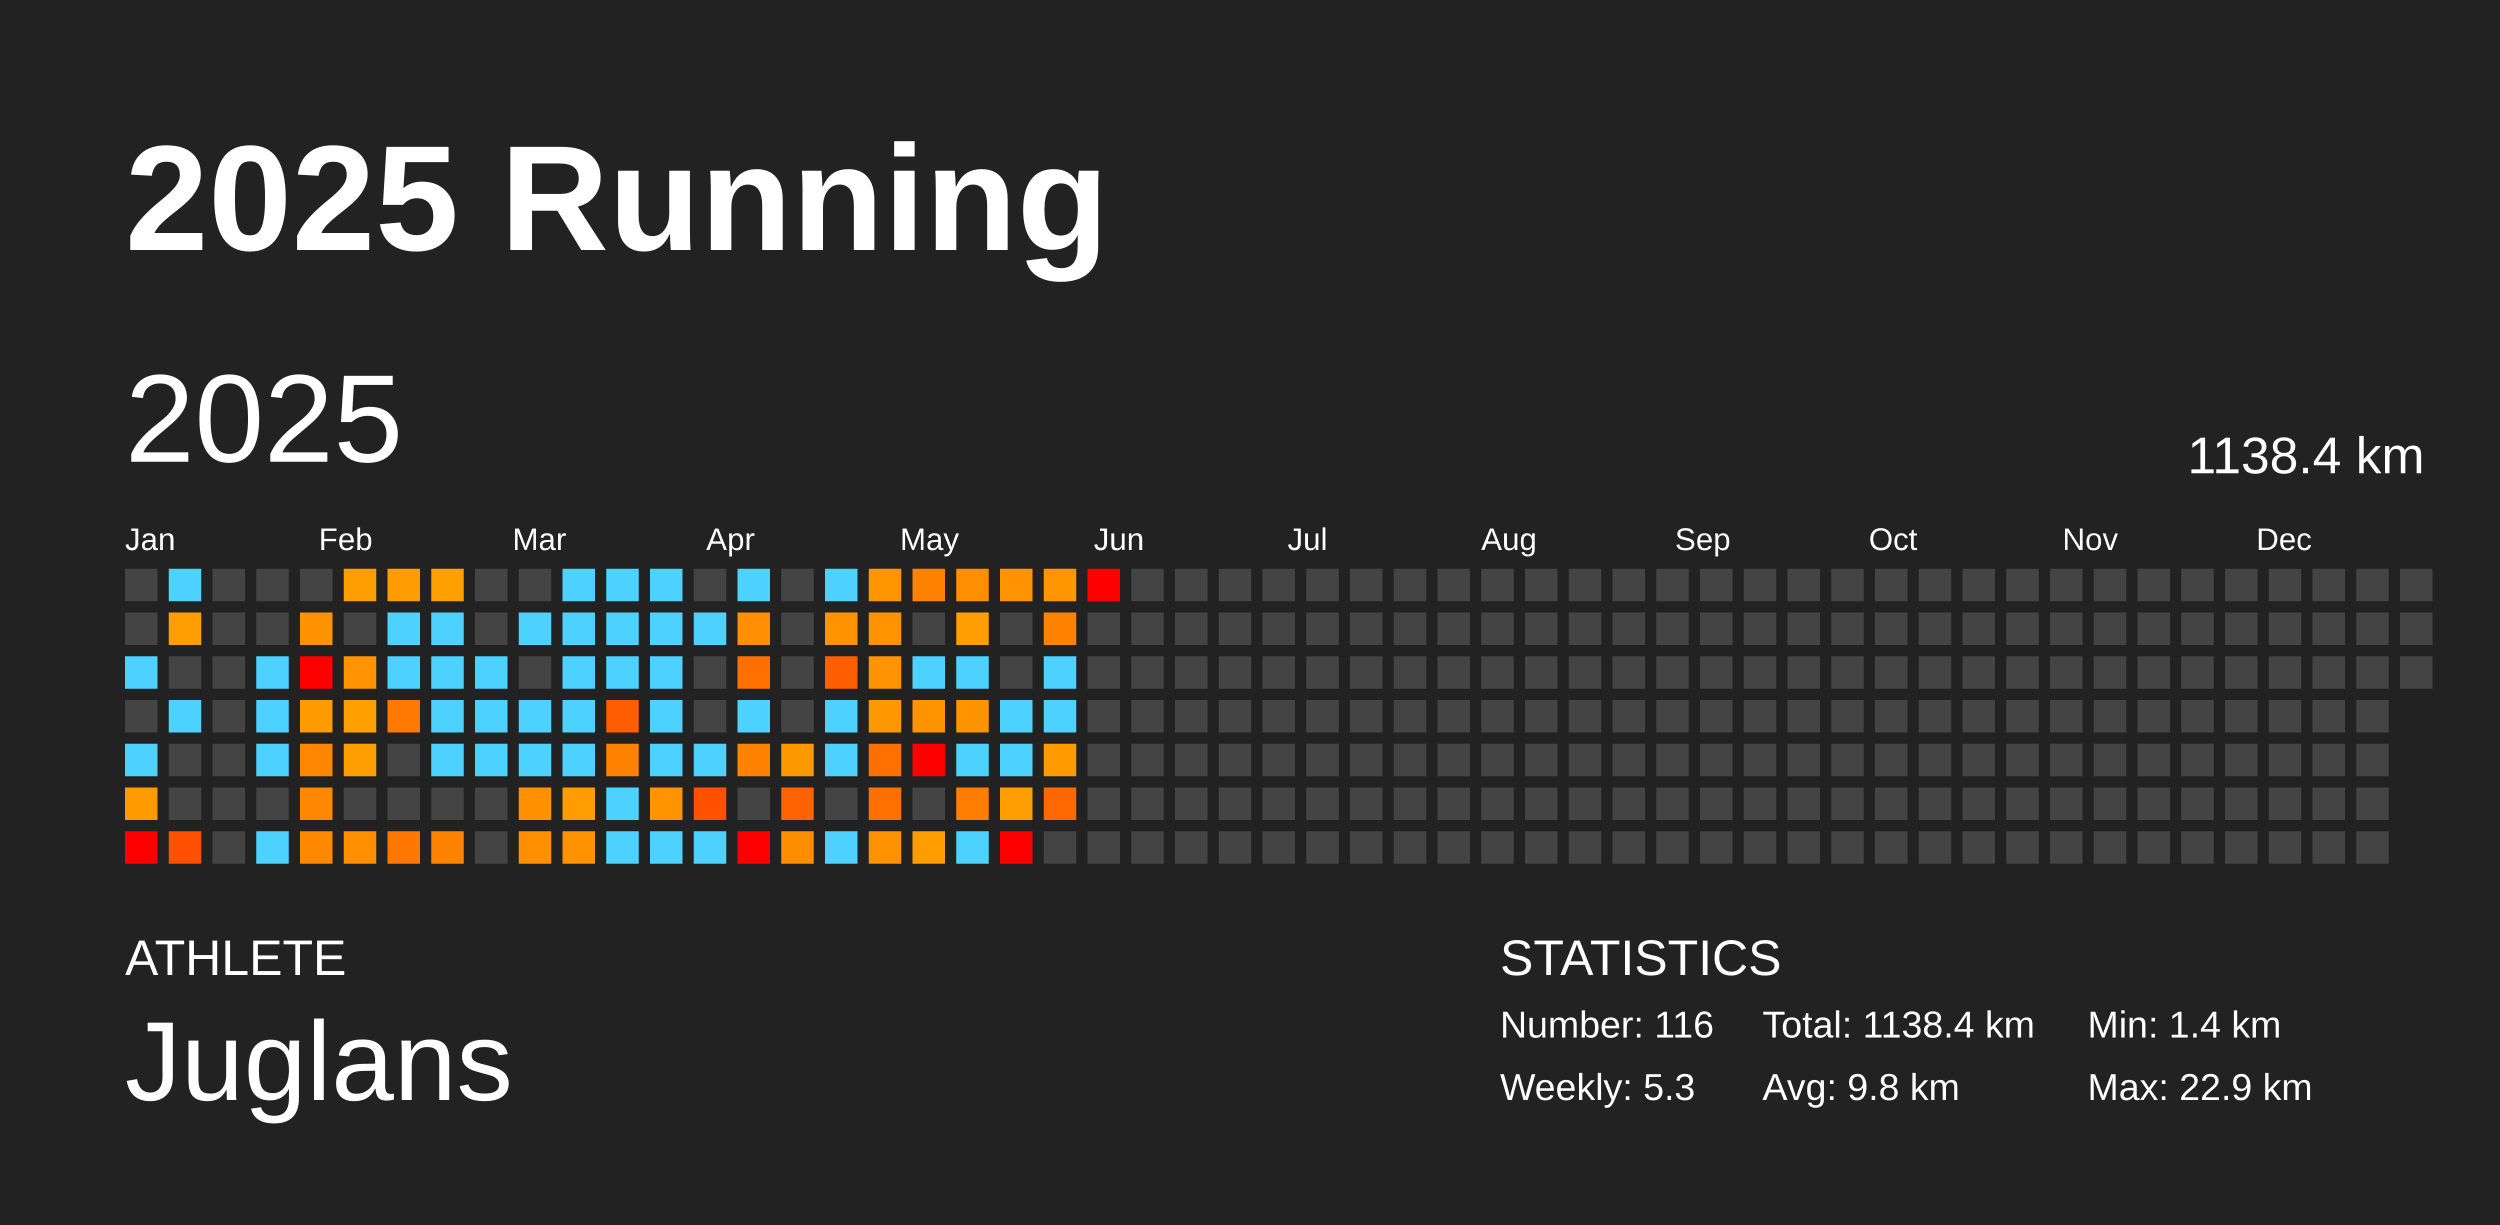
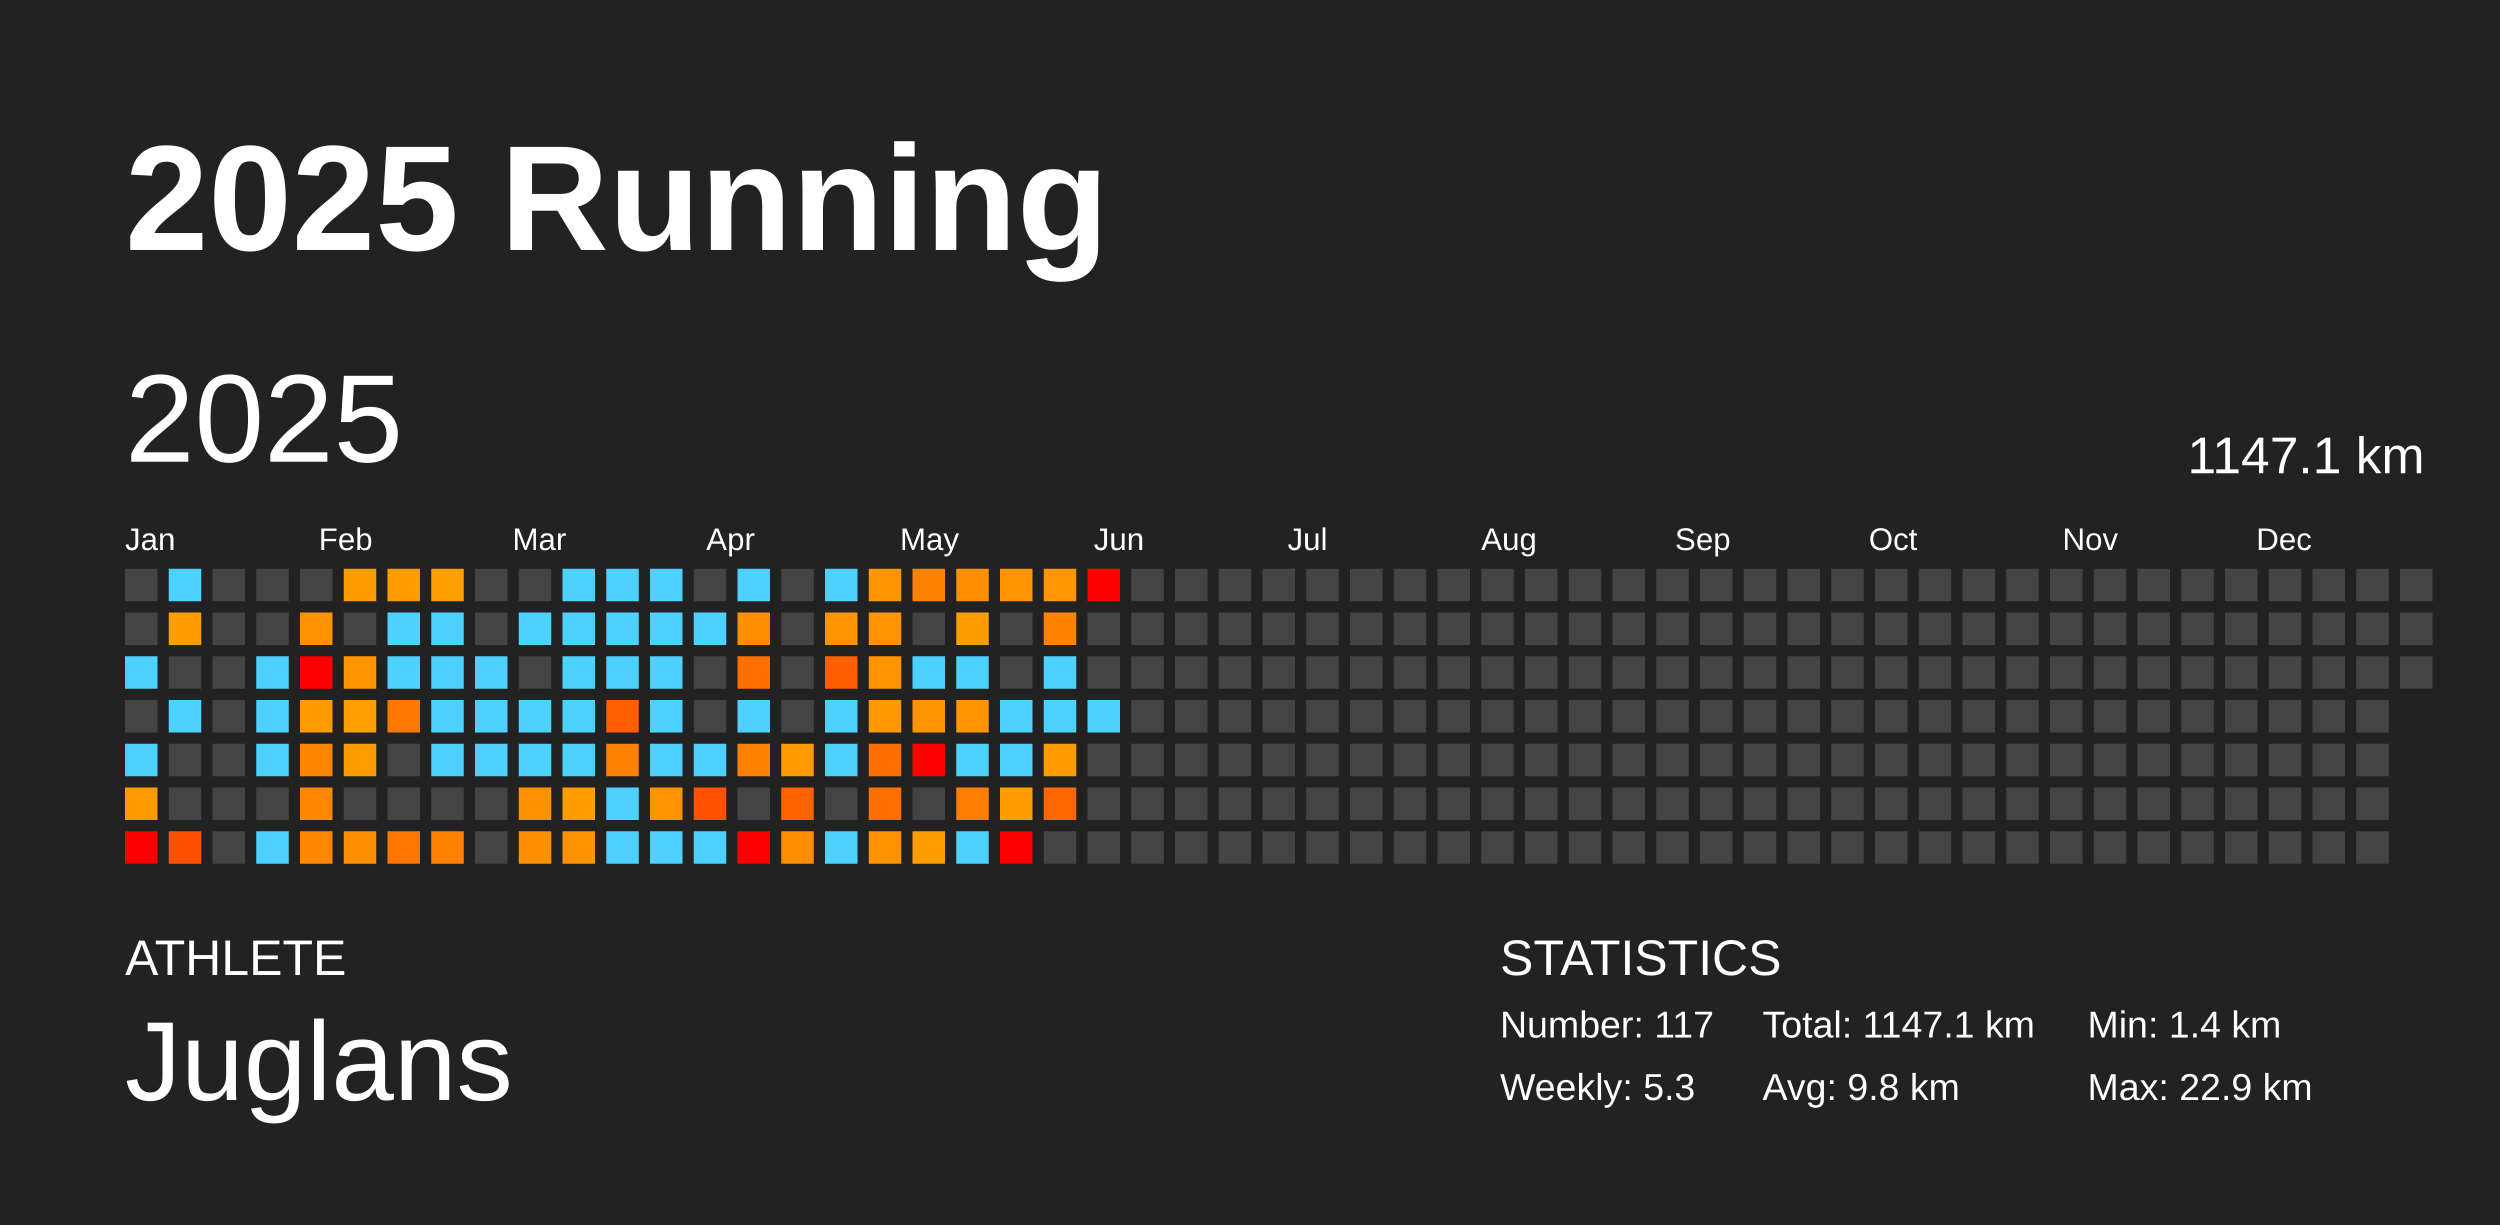
<svg xmlns="http://www.w3.org/2000/svg" baseProfile="full" height="98mm" version="1.1" viewBox="0,0,200,98" width="200mm">
  <defs />
  <rect fill="#222222" height="98" width="200" x="0" y="0" />
  <text fill="#FFFFFF" style="font-size:12px; font-family:Arial; font-weight:bold;" x="10" y="20">2025 Running</text>
  <text fill="#FFFFFF" style="font-size:4px; font-family:Arial" x="10" y="78">ATHLETE</text>
  <text fill="#FFFFFF" style="font-size:9px; font-family:Arial" x="10" y="88">Juglans</text>
  <text fill="#FFFFFF" style="font-size:4px; font-family:Arial" x="120" y="78">STATISTICS</text>
-   <text fill="#FFFFFF" style="font-size:3px; font-family:Arial" x="120" y="83">Number: 116</text>
+   <text fill="#FFFFFF" style="font-size:3px; font-family:Arial" x="120" y="83">Number: 117</text>
  <text fill="#FFFFFF" style="font-size:3px; font-family:Arial" x="120" y="88">Weekly: 5.3</text>
-   <text fill="#FFFFFF" style="font-size:3px; font-family:Arial" x="141" y="83">Total: 1138.4 km</text>
+   <text fill="#FFFFFF" style="font-size:3px; font-family:Arial" x="141" y="83">Total: 1147.1 km</text>
  <text fill="#FFFFFF" style="font-size:3px; font-family:Arial" x="141" y="88">Avg: 9.8 km</text>
  <text fill="#FFFFFF" style="font-size:3px; font-family:Arial" x="167" y="83">Min: 1.4 km</text>
  <text fill="#FFFFFF" style="font-size:3px; font-family:Arial" x="167" y="88">Max: 22.9 km</text>
  <text dominant-baseline="hanging" fill="#FFFFFF" style="font-size:10.0px; font-family:Arial;" x="10" y="30">2025</text>
-   <text dominant-baseline="hanging" fill="#FFFFFF" style="font-size:4.125px; font-family:Arial;" x="175" y="35">1138.4 km</text>
+   <text dominant-baseline="hanging" fill="#FFFFFF" style="font-size:4.125px; font-family:Arial;" x="175" y="35">1147.1 km</text>
  <text fill="#FFFFFF" style="font-size:2.5px; font-family:Arial" x="10.0" y="44">Jan</text>
  <text fill="#FFFFFF" style="font-size:2.5px; font-family:Arial" x="25.5" y="44">Feb</text>
  <text fill="#FFFFFF" style="font-size:2.5px; font-family:Arial" x="41.0" y="44">Mar</text>
  <text fill="#FFFFFF" style="font-size:2.5px; font-family:Arial" x="56.5" y="44">Apr</text>
  <text fill="#FFFFFF" style="font-size:2.5px; font-family:Arial" x="72.0" y="44">May</text>
  <text fill="#FFFFFF" style="font-size:2.5px; font-family:Arial" x="87.5" y="44">Jun</text>
  <text fill="#FFFFFF" style="font-size:2.5px; font-family:Arial" x="103.0" y="44">Jul</text>
  <text fill="#FFFFFF" style="font-size:2.5px; font-family:Arial" x="118.5" y="44">Aug</text>
  <text fill="#FFFFFF" style="font-size:2.5px; font-family:Arial" x="134.0" y="44">Sep</text>
  <text fill="#FFFFFF" style="font-size:2.5px; font-family:Arial" x="149.5" y="44">Oct</text>
  <text fill="#FFFFFF" style="font-size:2.5px; font-family:Arial" x="165.0" y="44">Nov</text>
  <text fill="#FFFFFF" style="font-size:2.5px; font-family:Arial" x="180.5" y="44">Dec</text>
  <rect fill="#444444" height="2.6" width="2.6" x="10.0" y="45.5" />
  <rect fill="#444444" height="2.6" width="2.6" x="10.0" y="49.0" />
  <rect fill="#4dd2ff" height="2.6" width="2.6" x="10.0" y="52.5" />
  <rect fill="#444444" height="2.6" width="2.6" x="10.0" y="56.0" />
  <rect fill="#4dd2ff" height="2.6" width="2.6" x="10.0" y="59.5" />
  <rect fill="#ff9a00" height="2.6" width="2.6" x="10.0" y="63.0" />
  <rect fill="red" height="2.6" width="2.6" x="10.0" y="66.5" />
  <rect fill="#4dd2ff" height="2.6" width="2.6" x="13.5" y="45.5" />
  <rect fill="#ff9e00" height="2.6" width="2.6" x="13.5" y="49.0" />
  <rect fill="#444444" height="2.6" width="2.6" x="13.5" y="52.5" />
  <rect fill="#4dd2ff" height="2.6" width="2.6" x="13.5" y="56.0" />
  <rect fill="#444444" height="2.6" width="2.6" x="13.5" y="59.5" />
  <rect fill="#444444" height="2.6" width="2.6" x="13.5" y="63.0" />
  <rect fill="#ff5000" height="2.6" width="2.6" x="13.5" y="66.5" />
  <rect fill="#444444" height="2.6" width="2.6" x="17.0" y="45.5" />
  <rect fill="#444444" height="2.6" width="2.6" x="17.0" y="49.0" />
  <rect fill="#444444" height="2.6" width="2.6" x="17.0" y="52.5" />
  <rect fill="#444444" height="2.6" width="2.6" x="17.0" y="56.0" />
  <rect fill="#444444" height="2.6" width="2.6" x="17.0" y="59.5" />
  <rect fill="#444444" height="2.6" width="2.6" x="17.0" y="63.0" />
  <rect fill="#444444" height="2.6" width="2.6" x="17.0" y="66.5" />
  <rect fill="#444444" height="2.6" width="2.6" x="20.5" y="45.5" />
  <rect fill="#444444" height="2.6" width="2.6" x="20.5" y="49.0" />
  <rect fill="#4dd2ff" height="2.6" width="2.6" x="20.5" y="52.5" />
  <rect fill="#4dd2ff" height="2.6" width="2.6" x="20.5" y="56.0" />
  <rect fill="#4dd2ff" height="2.6" width="2.6" x="20.5" y="59.5" />
  <rect fill="#444444" height="2.6" width="2.6" x="20.5" y="63.0" />
  <rect fill="#4dd2ff" height="2.6" width="2.6" x="20.5" y="66.5" />
  <rect fill="#444444" height="2.6" width="2.6" x="24.0" y="45.5" />
  <rect fill="#ff9200" height="2.6" width="2.6" x="24.0" y="49.0" />
  <rect fill="red" height="2.6" width="2.6" x="24.0" y="52.5" />
  <rect fill="#ff9a00" height="2.6" width="2.6" x="24.0" y="56.0" />
  <rect fill="#ff8700" height="2.6" width="2.6" x="24.0" y="59.5" />
  <rect fill="#ff8800" height="2.6" width="2.6" x="24.0" y="63.0" />
  <rect fill="#ff8800" height="2.6" width="2.6" x="24.0" y="66.5" />
  <rect fill="#ff9e00" height="2.6" width="2.6" x="27.5" y="45.5" />
  <rect fill="#444444" height="2.6" width="2.6" x="27.5" y="49.0" />
  <rect fill="#ff9300" height="2.6" width="2.6" x="27.5" y="52.5" />
  <rect fill="#ff9f00" height="2.6" width="2.6" x="27.5" y="56.0" />
  <rect fill="#ff9e00" height="2.6" width="2.6" x="27.5" y="59.5" />
  <rect fill="#444444" height="2.6" width="2.6" x="27.5" y="63.0" />
  <rect fill="#ff8e00" height="2.6" width="2.6" x="27.5" y="66.5" />
  <rect fill="#ff9c00" height="2.6" width="2.6" x="31.0" y="45.5" />
  <rect fill="#4dd2ff" height="2.6" width="2.6" x="31.0" y="49.0" />
  <rect fill="#4dd2ff" height="2.6" width="2.6" x="31.0" y="52.5" />
  <rect fill="#ff7800" height="2.6" width="2.6" x="31.0" y="56.0" />
  <rect fill="#444444" height="2.6" width="2.6" x="31.0" y="59.5" />
  <rect fill="#444444" height="2.6" width="2.6" x="31.0" y="63.0" />
  <rect fill="#ff7700" height="2.6" width="2.6" x="31.0" y="66.5" />
  <rect fill="#ff9f00" height="2.6" width="2.6" x="34.5" y="45.5" />
  <rect fill="#4dd2ff" height="2.6" width="2.6" x="34.5" y="49.0" />
  <rect fill="#4dd2ff" height="2.6" width="2.6" x="34.5" y="52.5" />
  <rect fill="#4dd2ff" height="2.6" width="2.6" x="34.5" y="56.0" />
  <rect fill="#4dd2ff" height="2.6" width="2.6" x="34.5" y="59.5" />
  <rect fill="#444444" height="2.6" width="2.6" x="34.5" y="63.0" />
  <rect fill="#ff8300" height="2.6" width="2.6" x="34.5" y="66.5" />
  <rect fill="#444444" height="2.6" width="2.6" x="38.0" y="45.5" />
  <rect fill="#444444" height="2.6" width="2.6" x="38.0" y="49.0" />
  <rect fill="#4dd2ff" height="2.6" width="2.6" x="38.0" y="52.5" />
  <rect fill="#4dd2ff" height="2.6" width="2.6" x="38.0" y="56.0" />
  <rect fill="#4dd2ff" height="2.6" width="2.6" x="38.0" y="59.5" />
  <rect fill="#444444" height="2.6" width="2.6" x="38.0" y="63.0" />
  <rect fill="#444444" height="2.6" width="2.6" x="38.0" y="66.5" />
  <rect fill="#444444" height="2.6" width="2.6" x="41.5" y="45.5" />
  <rect fill="#4dd2ff" height="2.6" width="2.6" x="41.5" y="49.0" />
  <rect fill="#444444" height="2.6" width="2.6" x="41.5" y="52.5" />
  <rect fill="#4dd2ff" height="2.6" width="2.6" x="41.5" y="56.0" />
  <rect fill="#4dd2ff" height="2.6" width="2.6" x="41.5" y="59.5" />
  <rect fill="#ff9000" height="2.6" width="2.6" x="41.5" y="63.0" />
  <rect fill="#ff8f00" height="2.6" width="2.6" x="41.5" y="66.5" />
  <rect fill="#4dd2ff" height="2.6" width="2.6" x="45.0" y="45.5" />
  <rect fill="#4dd2ff" height="2.6" width="2.6" x="45.0" y="49.0" />
  <rect fill="#4dd2ff" height="2.6" width="2.6" x="45.0" y="52.5" />
  <rect fill="#4dd2ff" height="2.6" width="2.6" x="45.0" y="56.0" />
  <rect fill="#4dd2ff" height="2.6" width="2.6" x="45.0" y="59.5" />
  <rect fill="#ff9c00" height="2.6" width="2.6" x="45.0" y="63.0" />
  <rect fill="#ff9200" height="2.6" width="2.6" x="45.0" y="66.5" />
  <rect fill="#4dd2ff" height="2.6" width="2.6" x="48.5" y="45.5" />
  <rect fill="#4dd2ff" height="2.6" width="2.6" x="48.5" y="49.0" />
  <rect fill="#4dd2ff" height="2.6" width="2.6" x="48.5" y="52.5" />
  <rect fill="#ff5d00" height="2.6" width="2.6" x="48.5" y="56.0" />
  <rect fill="#ff8100" height="2.6" width="2.6" x="48.5" y="59.5" />
  <rect fill="#4dd2ff" height="2.6" width="2.6" x="48.5" y="63.0" />
  <rect fill="#4dd2ff" height="2.6" width="2.6" x="48.5" y="66.5" />
  <rect fill="#4dd2ff" height="2.6" width="2.6" x="52.0" y="45.5" />
  <rect fill="#4dd2ff" height="2.6" width="2.6" x="52.0" y="49.0" />
  <rect fill="#4dd2ff" height="2.6" width="2.6" x="52.0" y="52.5" />
  <rect fill="#4dd2ff" height="2.6" width="2.6" x="52.0" y="56.0" />
  <rect fill="#4dd2ff" height="2.6" width="2.6" x="52.0" y="59.5" />
  <rect fill="#ff9400" height="2.6" width="2.6" x="52.0" y="63.0" />
  <rect fill="#4dd2ff" height="2.6" width="2.6" x="52.0" y="66.5" />
  <rect fill="#444444" height="2.6" width="2.6" x="55.5" y="45.5" />
  <rect fill="#4dd2ff" height="2.6" width="2.6" x="55.5" y="49.0" />
  <rect fill="#444444" height="2.6" width="2.6" x="55.5" y="52.5" />
  <rect fill="#444444" height="2.6" width="2.6" x="55.5" y="56.0" />
  <rect fill="#4dd2ff" height="2.6" width="2.6" x="55.5" y="59.5" />
  <rect fill="#ff5100" height="2.6" width="2.6" x="55.5" y="63.0" />
  <rect fill="#4dd2ff" height="2.6" width="2.6" x="55.5" y="66.5" />
  <rect fill="#4dd2ff" height="2.6" width="2.6" x="59.0" y="45.5" />
  <rect fill="#ff8e00" height="2.6" width="2.6" x="59.0" y="49.0" />
  <rect fill="#ff7000" height="2.6" width="2.6" x="59.0" y="52.5" />
  <rect fill="#4dd2ff" height="2.6" width="2.6" x="59.0" y="56.0" />
  <rect fill="#ff8300" height="2.6" width="2.6" x="59.0" y="59.5" />
  <rect fill="#444444" height="2.6" width="2.6" x="59.0" y="63.0" />
  <rect fill="red" height="2.6" width="2.6" x="59.0" y="66.5" />
  <rect fill="#444444" height="2.6" width="2.6" x="62.5" y="45.5" />
  <rect fill="#444444" height="2.6" width="2.6" x="62.5" y="49.0" />
  <rect fill="#444444" height="2.6" width="2.6" x="62.5" y="52.5" />
  <rect fill="#444444" height="2.6" width="2.6" x="62.5" y="56.0" />
  <rect fill="#ff9900" height="2.6" width="2.6" x="62.5" y="59.5" />
  <rect fill="#ff6200" height="2.6" width="2.6" x="62.5" y="63.0" />
  <rect fill="#ff8d00" height="2.6" width="2.6" x="62.5" y="66.5" />
  <rect fill="#4dd2ff" height="2.6" width="2.6" x="66.0" y="45.5" />
  <rect fill="#ff9400" height="2.6" width="2.6" x="66.0" y="49.0" />
  <rect fill="#ff5f00" height="2.6" width="2.6" x="66.0" y="52.5" />
  <rect fill="#4dd2ff" height="2.6" width="2.6" x="66.0" y="56.0" />
  <rect fill="#4dd2ff" height="2.6" width="2.6" x="66.0" y="59.5" />
  <rect fill="#444444" height="2.6" width="2.6" x="66.0" y="63.0" />
  <rect fill="#4dd2ff" height="2.6" width="2.6" x="66.0" y="66.5" />
  <rect fill="#ff9600" height="2.6" width="2.6" x="69.5" y="45.5" />
  <rect fill="#ff9400" height="2.6" width="2.6" x="69.5" y="49.0" />
  <rect fill="#ff9300" height="2.6" width="2.6" x="69.5" y="52.5" />
  <rect fill="#ff9700" height="2.6" width="2.6" x="69.5" y="56.0" />
  <rect fill="#ff7000" height="2.6" width="2.6" x="69.5" y="59.5" />
  <rect fill="#ff7000" height="2.6" width="2.6" x="69.5" y="63.0" />
  <rect fill="#ff9200" height="2.6" width="2.6" x="69.5" y="66.5" />
  <rect fill="#ff8200" height="2.6" width="2.6" x="73.0" y="45.5" />
  <rect fill="#444444" height="2.6" width="2.6" x="73.0" y="49.0" />
  <rect fill="#4dd2ff" height="2.6" width="2.6" x="73.0" y="52.5" />
  <rect fill="#ff9300" height="2.6" width="2.6" x="73.0" y="56.0" />
  <rect fill="red" height="2.6" width="2.6" x="73.0" y="59.5" />
  <rect fill="#444444" height="2.6" width="2.6" x="73.0" y="63.0" />
  <rect fill="#ff9c00" height="2.6" width="2.6" x="73.0" y="66.5" />
  <rect fill="#ff8e00" height="2.6" width="2.6" x="76.5" y="45.5" />
  <rect fill="#ff9e00" height="2.6" width="2.6" x="76.5" y="49.0" />
  <rect fill="#4dd2ff" height="2.6" width="2.6" x="76.5" y="52.5" />
  <rect fill="#ff9400" height="2.6" width="2.6" x="76.5" y="56.0" />
  <rect fill="#4dd2ff" height="2.6" width="2.6" x="76.5" y="59.5" />
  <rect fill="#ff7d00" height="2.6" width="2.6" x="76.5" y="63.0" />
  <rect fill="#4dd2ff" height="2.6" width="2.6" x="76.5" y="66.5" />
  <rect fill="#ff9400" height="2.6" width="2.6" x="80.0" y="45.5" />
  <rect fill="#444444" height="2.6" width="2.6" x="80.0" y="49.0" />
  <rect fill="#444444" height="2.6" width="2.6" x="80.0" y="52.5" />
  <rect fill="#4dd2ff" height="2.6" width="2.6" x="80.0" y="56.0" />
  <rect fill="#4dd2ff" height="2.6" width="2.6" x="80.0" y="59.5" />
  <rect fill="#ff9e00" height="2.6" width="2.6" x="80.0" y="63.0" />
  <rect fill="red" height="2.6" width="2.6" x="80.0" y="66.5" />
  <rect fill="#ff9500" height="2.6" width="2.6" x="83.5" y="45.5" />
  <rect fill="#ff8300" height="2.6" width="2.6" x="83.5" y="49.0" />
  <rect fill="#4dd2ff" height="2.6" width="2.6" x="83.5" y="52.5" />
  <rect fill="#4dd2ff" height="2.6" width="2.6" x="83.5" y="56.0" />
  <rect fill="#ff9a00" height="2.6" width="2.6" x="83.5" y="59.5" />
  <rect fill="#ff6800" height="2.6" width="2.6" x="83.5" y="63.0" />
  <rect fill="#444444" height="2.6" width="2.6" x="83.5" y="66.5" />
  <rect fill="red" height="2.6" width="2.6" x="87.0" y="45.5" />
  <rect fill="#444444" height="2.6" width="2.6" x="87.0" y="49.0" />
  <rect fill="#444444" height="2.6" width="2.6" x="87.0" y="52.5" />
-   <rect fill="#444444" height="2.6" width="2.6" x="87.0" y="56.0" />
+   <rect fill="#4dd2ff" height="2.6" width="2.6" x="87.0" y="56.0" />
  <rect fill="#444444" height="2.6" width="2.6" x="87.0" y="59.5" />
  <rect fill="#444444" height="2.6" width="2.6" x="87.0" y="63.0" />
  <rect fill="#444444" height="2.6" width="2.6" x="87.0" y="66.5" />
  <rect fill="#444444" height="2.6" width="2.6" x="90.5" y="45.5" />
  <rect fill="#444444" height="2.6" width="2.6" x="90.5" y="49.0" />
  <rect fill="#444444" height="2.6" width="2.6" x="90.5" y="52.5" />
  <rect fill="#444444" height="2.6" width="2.6" x="90.5" y="56.0" />
  <rect fill="#444444" height="2.6" width="2.6" x="90.5" y="59.5" />
  <rect fill="#444444" height="2.6" width="2.6" x="90.5" y="63.0" />
  <rect fill="#444444" height="2.6" width="2.6" x="90.5" y="66.5" />
  <rect fill="#444444" height="2.6" width="2.6" x="94.0" y="45.5" />
  <rect fill="#444444" height="2.6" width="2.6" x="94.0" y="49.0" />
  <rect fill="#444444" height="2.6" width="2.6" x="94.0" y="52.5" />
  <rect fill="#444444" height="2.6" width="2.6" x="94.0" y="56.0" />
  <rect fill="#444444" height="2.6" width="2.6" x="94.0" y="59.5" />
  <rect fill="#444444" height="2.6" width="2.6" x="94.0" y="63.0" />
  <rect fill="#444444" height="2.6" width="2.6" x="94.0" y="66.5" />
  <rect fill="#444444" height="2.6" width="2.6" x="97.5" y="45.5" />
  <rect fill="#444444" height="2.6" width="2.6" x="97.5" y="49.0" />
  <rect fill="#444444" height="2.6" width="2.6" x="97.5" y="52.5" />
  <rect fill="#444444" height="2.6" width="2.6" x="97.5" y="56.0" />
  <rect fill="#444444" height="2.6" width="2.6" x="97.5" y="59.5" />
  <rect fill="#444444" height="2.6" width="2.6" x="97.5" y="63.0" />
  <rect fill="#444444" height="2.6" width="2.6" x="97.5" y="66.5" />
  <rect fill="#444444" height="2.6" width="2.6" x="101.0" y="45.5" />
  <rect fill="#444444" height="2.6" width="2.6" x="101.0" y="49.0" />
  <rect fill="#444444" height="2.6" width="2.6" x="101.0" y="52.5" />
  <rect fill="#444444" height="2.6" width="2.6" x="101.0" y="56.0" />
  <rect fill="#444444" height="2.6" width="2.6" x="101.0" y="59.5" />
  <rect fill="#444444" height="2.6" width="2.6" x="101.0" y="63.0" />
  <rect fill="#444444" height="2.6" width="2.6" x="101.0" y="66.5" />
  <rect fill="#444444" height="2.6" width="2.6" x="104.5" y="45.5" />
  <rect fill="#444444" height="2.6" width="2.6" x="104.5" y="49.0" />
  <rect fill="#444444" height="2.6" width="2.6" x="104.5" y="52.5" />
  <rect fill="#444444" height="2.6" width="2.6" x="104.5" y="56.0" />
  <rect fill="#444444" height="2.6" width="2.6" x="104.5" y="59.5" />
  <rect fill="#444444" height="2.6" width="2.6" x="104.5" y="63.0" />
  <rect fill="#444444" height="2.6" width="2.6" x="104.5" y="66.5" />
  <rect fill="#444444" height="2.6" width="2.6" x="108.0" y="45.5" />
  <rect fill="#444444" height="2.6" width="2.6" x="108.0" y="49.0" />
  <rect fill="#444444" height="2.6" width="2.6" x="108.0" y="52.5" />
  <rect fill="#444444" height="2.6" width="2.6" x="108.0" y="56.0" />
  <rect fill="#444444" height="2.6" width="2.6" x="108.0" y="59.5" />
  <rect fill="#444444" height="2.6" width="2.6" x="108.0" y="63.0" />
  <rect fill="#444444" height="2.6" width="2.6" x="108.0" y="66.5" />
  <rect fill="#444444" height="2.6" width="2.6" x="111.5" y="45.5" />
  <rect fill="#444444" height="2.6" width="2.6" x="111.5" y="49.0" />
  <rect fill="#444444" height="2.6" width="2.6" x="111.5" y="52.5" />
  <rect fill="#444444" height="2.6" width="2.6" x="111.5" y="56.0" />
  <rect fill="#444444" height="2.6" width="2.6" x="111.5" y="59.5" />
  <rect fill="#444444" height="2.6" width="2.6" x="111.5" y="63.0" />
  <rect fill="#444444" height="2.6" width="2.6" x="111.5" y="66.5" />
  <rect fill="#444444" height="2.6" width="2.6" x="115.0" y="45.5" />
  <rect fill="#444444" height="2.6" width="2.6" x="115.0" y="49.0" />
  <rect fill="#444444" height="2.6" width="2.6" x="115.0" y="52.5" />
  <rect fill="#444444" height="2.6" width="2.6" x="115.0" y="56.0" />
  <rect fill="#444444" height="2.6" width="2.6" x="115.0" y="59.5" />
  <rect fill="#444444" height="2.6" width="2.6" x="115.0" y="63.0" />
  <rect fill="#444444" height="2.6" width="2.6" x="115.0" y="66.5" />
  <rect fill="#444444" height="2.6" width="2.6" x="118.5" y="45.5" />
  <rect fill="#444444" height="2.6" width="2.6" x="118.5" y="49.0" />
  <rect fill="#444444" height="2.6" width="2.6" x="118.5" y="52.5" />
  <rect fill="#444444" height="2.6" width="2.6" x="118.5" y="56.0" />
  <rect fill="#444444" height="2.6" width="2.6" x="118.5" y="59.5" />
  <rect fill="#444444" height="2.6" width="2.6" x="118.5" y="63.0" />
  <rect fill="#444444" height="2.6" width="2.6" x="118.5" y="66.5" />
  <rect fill="#444444" height="2.6" width="2.6" x="122.0" y="45.5" />
  <rect fill="#444444" height="2.6" width="2.6" x="122.0" y="49.0" />
  <rect fill="#444444" height="2.6" width="2.6" x="122.0" y="52.5" />
  <rect fill="#444444" height="2.6" width="2.6" x="122.0" y="56.0" />
  <rect fill="#444444" height="2.6" width="2.6" x="122.0" y="59.5" />
  <rect fill="#444444" height="2.6" width="2.6" x="122.0" y="63.0" />
  <rect fill="#444444" height="2.6" width="2.6" x="122.0" y="66.5" />
  <rect fill="#444444" height="2.6" width="2.6" x="125.5" y="45.5" />
  <rect fill="#444444" height="2.6" width="2.6" x="125.5" y="49.0" />
  <rect fill="#444444" height="2.6" width="2.6" x="125.5" y="52.5" />
  <rect fill="#444444" height="2.6" width="2.6" x="125.5" y="56.0" />
  <rect fill="#444444" height="2.6" width="2.6" x="125.5" y="59.5" />
  <rect fill="#444444" height="2.6" width="2.6" x="125.5" y="63.0" />
  <rect fill="#444444" height="2.6" width="2.6" x="125.5" y="66.5" />
  <rect fill="#444444" height="2.6" width="2.6" x="129.0" y="45.5" />
  <rect fill="#444444" height="2.6" width="2.6" x="129.0" y="49.0" />
  <rect fill="#444444" height="2.6" width="2.6" x="129.0" y="52.5" />
  <rect fill="#444444" height="2.6" width="2.6" x="129.0" y="56.0" />
  <rect fill="#444444" height="2.6" width="2.6" x="129.0" y="59.5" />
  <rect fill="#444444" height="2.6" width="2.6" x="129.0" y="63.0" />
  <rect fill="#444444" height="2.6" width="2.6" x="129.0" y="66.5" />
  <rect fill="#444444" height="2.6" width="2.6" x="132.5" y="45.5" />
  <rect fill="#444444" height="2.6" width="2.6" x="132.5" y="49.0" />
  <rect fill="#444444" height="2.6" width="2.6" x="132.5" y="52.5" />
  <rect fill="#444444" height="2.6" width="2.6" x="132.5" y="56.0" />
  <rect fill="#444444" height="2.6" width="2.6" x="132.5" y="59.5" />
  <rect fill="#444444" height="2.6" width="2.6" x="132.5" y="63.0" />
  <rect fill="#444444" height="2.6" width="2.6" x="132.5" y="66.5" />
  <rect fill="#444444" height="2.6" width="2.6" x="136.0" y="45.5" />
  <rect fill="#444444" height="2.6" width="2.6" x="136.0" y="49.0" />
  <rect fill="#444444" height="2.6" width="2.6" x="136.0" y="52.5" />
  <rect fill="#444444" height="2.6" width="2.6" x="136.0" y="56.0" />
  <rect fill="#444444" height="2.6" width="2.6" x="136.0" y="59.5" />
  <rect fill="#444444" height="2.6" width="2.6" x="136.0" y="63.0" />
  <rect fill="#444444" height="2.6" width="2.6" x="136.0" y="66.5" />
  <rect fill="#444444" height="2.6" width="2.6" x="139.5" y="45.5" />
  <rect fill="#444444" height="2.6" width="2.6" x="139.5" y="49.0" />
  <rect fill="#444444" height="2.6" width="2.6" x="139.5" y="52.5" />
  <rect fill="#444444" height="2.6" width="2.6" x="139.5" y="56.0" />
  <rect fill="#444444" height="2.6" width="2.6" x="139.5" y="59.5" />
  <rect fill="#444444" height="2.6" width="2.6" x="139.5" y="63.0" />
  <rect fill="#444444" height="2.6" width="2.6" x="139.5" y="66.5" />
  <rect fill="#444444" height="2.6" width="2.6" x="143.0" y="45.5" />
  <rect fill="#444444" height="2.6" width="2.6" x="143.0" y="49.0" />
  <rect fill="#444444" height="2.6" width="2.6" x="143.0" y="52.5" />
  <rect fill="#444444" height="2.6" width="2.6" x="143.0" y="56.0" />
  <rect fill="#444444" height="2.6" width="2.6" x="143.0" y="59.5" />
  <rect fill="#444444" height="2.6" width="2.6" x="143.0" y="63.0" />
  <rect fill="#444444" height="2.6" width="2.6" x="143.0" y="66.5" />
  <rect fill="#444444" height="2.6" width="2.6" x="146.5" y="45.5" />
  <rect fill="#444444" height="2.6" width="2.6" x="146.5" y="49.0" />
  <rect fill="#444444" height="2.6" width="2.6" x="146.5" y="52.5" />
  <rect fill="#444444" height="2.6" width="2.6" x="146.5" y="56.0" />
  <rect fill="#444444" height="2.6" width="2.6" x="146.5" y="59.5" />
  <rect fill="#444444" height="2.6" width="2.6" x="146.5" y="63.0" />
  <rect fill="#444444" height="2.6" width="2.6" x="146.5" y="66.5" />
  <rect fill="#444444" height="2.6" width="2.6" x="150.0" y="45.5" />
  <rect fill="#444444" height="2.6" width="2.6" x="150.0" y="49.0" />
  <rect fill="#444444" height="2.6" width="2.6" x="150.0" y="52.5" />
  <rect fill="#444444" height="2.6" width="2.6" x="150.0" y="56.0" />
  <rect fill="#444444" height="2.6" width="2.6" x="150.0" y="59.5" />
  <rect fill="#444444" height="2.6" width="2.6" x="150.0" y="63.0" />
  <rect fill="#444444" height="2.6" width="2.6" x="150.0" y="66.5" />
  <rect fill="#444444" height="2.6" width="2.6" x="153.5" y="45.5" />
  <rect fill="#444444" height="2.6" width="2.6" x="153.5" y="49.0" />
  <rect fill="#444444" height="2.6" width="2.6" x="153.5" y="52.5" />
  <rect fill="#444444" height="2.6" width="2.6" x="153.5" y="56.0" />
  <rect fill="#444444" height="2.6" width="2.6" x="153.5" y="59.5" />
  <rect fill="#444444" height="2.6" width="2.6" x="153.5" y="63.0" />
  <rect fill="#444444" height="2.6" width="2.6" x="153.5" y="66.5" />
  <rect fill="#444444" height="2.6" width="2.6" x="157.0" y="45.5" />
  <rect fill="#444444" height="2.6" width="2.6" x="157.0" y="49.0" />
  <rect fill="#444444" height="2.6" width="2.6" x="157.0" y="52.5" />
  <rect fill="#444444" height="2.6" width="2.6" x="157.0" y="56.0" />
  <rect fill="#444444" height="2.6" width="2.6" x="157.0" y="59.5" />
  <rect fill="#444444" height="2.6" width="2.6" x="157.0" y="63.0" />
  <rect fill="#444444" height="2.6" width="2.6" x="157.0" y="66.5" />
  <rect fill="#444444" height="2.6" width="2.6" x="160.5" y="45.5" />
  <rect fill="#444444" height="2.6" width="2.6" x="160.5" y="49.0" />
  <rect fill="#444444" height="2.6" width="2.6" x="160.5" y="52.5" />
  <rect fill="#444444" height="2.6" width="2.6" x="160.5" y="56.0" />
  <rect fill="#444444" height="2.6" width="2.6" x="160.5" y="59.5" />
  <rect fill="#444444" height="2.6" width="2.6" x="160.5" y="63.0" />
  <rect fill="#444444" height="2.6" width="2.6" x="160.5" y="66.5" />
  <rect fill="#444444" height="2.6" width="2.6" x="164.0" y="45.5" />
  <rect fill="#444444" height="2.6" width="2.6" x="164.0" y="49.0" />
  <rect fill="#444444" height="2.6" width="2.6" x="164.0" y="52.5" />
  <rect fill="#444444" height="2.6" width="2.6" x="164.0" y="56.0" />
  <rect fill="#444444" height="2.6" width="2.6" x="164.0" y="59.5" />
  <rect fill="#444444" height="2.6" width="2.6" x="164.0" y="63.0" />
  <rect fill="#444444" height="2.6" width="2.6" x="164.0" y="66.5" />
  <rect fill="#444444" height="2.6" width="2.6" x="167.5" y="45.5" />
  <rect fill="#444444" height="2.6" width="2.6" x="167.5" y="49.0" />
  <rect fill="#444444" height="2.6" width="2.6" x="167.5" y="52.5" />
  <rect fill="#444444" height="2.6" width="2.6" x="167.5" y="56.0" />
  <rect fill="#444444" height="2.6" width="2.6" x="167.5" y="59.5" />
  <rect fill="#444444" height="2.6" width="2.6" x="167.5" y="63.0" />
  <rect fill="#444444" height="2.6" width="2.6" x="167.5" y="66.5" />
  <rect fill="#444444" height="2.6" width="2.6" x="171.0" y="45.5" />
  <rect fill="#444444" height="2.6" width="2.6" x="171.0" y="49.0" />
  <rect fill="#444444" height="2.6" width="2.6" x="171.0" y="52.5" />
  <rect fill="#444444" height="2.6" width="2.6" x="171.0" y="56.0" />
  <rect fill="#444444" height="2.6" width="2.6" x="171.0" y="59.5" />
  <rect fill="#444444" height="2.6" width="2.6" x="171.0" y="63.0" />
  <rect fill="#444444" height="2.6" width="2.6" x="171.0" y="66.5" />
  <rect fill="#444444" height="2.6" width="2.6" x="174.5" y="45.5" />
  <rect fill="#444444" height="2.6" width="2.6" x="174.5" y="49.0" />
  <rect fill="#444444" height="2.6" width="2.6" x="174.5" y="52.5" />
  <rect fill="#444444" height="2.6" width="2.6" x="174.5" y="56.0" />
  <rect fill="#444444" height="2.6" width="2.6" x="174.5" y="59.5" />
  <rect fill="#444444" height="2.6" width="2.6" x="174.5" y="63.0" />
  <rect fill="#444444" height="2.6" width="2.6" x="174.5" y="66.5" />
  <rect fill="#444444" height="2.6" width="2.6" x="178.0" y="45.5" />
  <rect fill="#444444" height="2.6" width="2.6" x="178.0" y="49.0" />
  <rect fill="#444444" height="2.6" width="2.6" x="178.0" y="52.5" />
  <rect fill="#444444" height="2.6" width="2.6" x="178.0" y="56.0" />
  <rect fill="#444444" height="2.6" width="2.6" x="178.0" y="59.5" />
  <rect fill="#444444" height="2.6" width="2.6" x="178.0" y="63.0" />
  <rect fill="#444444" height="2.6" width="2.6" x="178.0" y="66.5" />
  <rect fill="#444444" height="2.6" width="2.6" x="181.5" y="45.5" />
  <rect fill="#444444" height="2.6" width="2.6" x="181.5" y="49.0" />
  <rect fill="#444444" height="2.6" width="2.6" x="181.5" y="52.5" />
  <rect fill="#444444" height="2.6" width="2.6" x="181.5" y="56.0" />
  <rect fill="#444444" height="2.6" width="2.6" x="181.5" y="59.5" />
  <rect fill="#444444" height="2.6" width="2.6" x="181.5" y="63.0" />
  <rect fill="#444444" height="2.6" width="2.6" x="181.5" y="66.5" />
  <rect fill="#444444" height="2.6" width="2.6" x="185.0" y="45.5" />
  <rect fill="#444444" height="2.6" width="2.6" x="185.0" y="49.0" />
  <rect fill="#444444" height="2.6" width="2.6" x="185.0" y="52.5" />
  <rect fill="#444444" height="2.6" width="2.6" x="185.0" y="56.0" />
  <rect fill="#444444" height="2.6" width="2.6" x="185.0" y="59.5" />
  <rect fill="#444444" height="2.6" width="2.6" x="185.0" y="63.0" />
  <rect fill="#444444" height="2.6" width="2.6" x="185.0" y="66.5" />
  <rect fill="#444444" height="2.6" width="2.6" x="188.5" y="45.5" />
  <rect fill="#444444" height="2.6" width="2.6" x="188.5" y="49.0" />
  <rect fill="#444444" height="2.6" width="2.6" x="188.5" y="52.5" />
  <rect fill="#444444" height="2.6" width="2.6" x="188.5" y="56.0" />
  <rect fill="#444444" height="2.6" width="2.6" x="188.5" y="59.5" />
  <rect fill="#444444" height="2.6" width="2.6" x="188.5" y="63.0" />
  <rect fill="#444444" height="2.6" width="2.6" x="188.5" y="66.5" />
  <rect fill="#444444" height="2.6" width="2.6" x="192.0" y="45.5" />
  <rect fill="#444444" height="2.6" width="2.6" x="192.0" y="49.0" />
  <rect fill="#444444" height="2.6" width="2.6" x="192.0" y="52.5" />
</svg>
